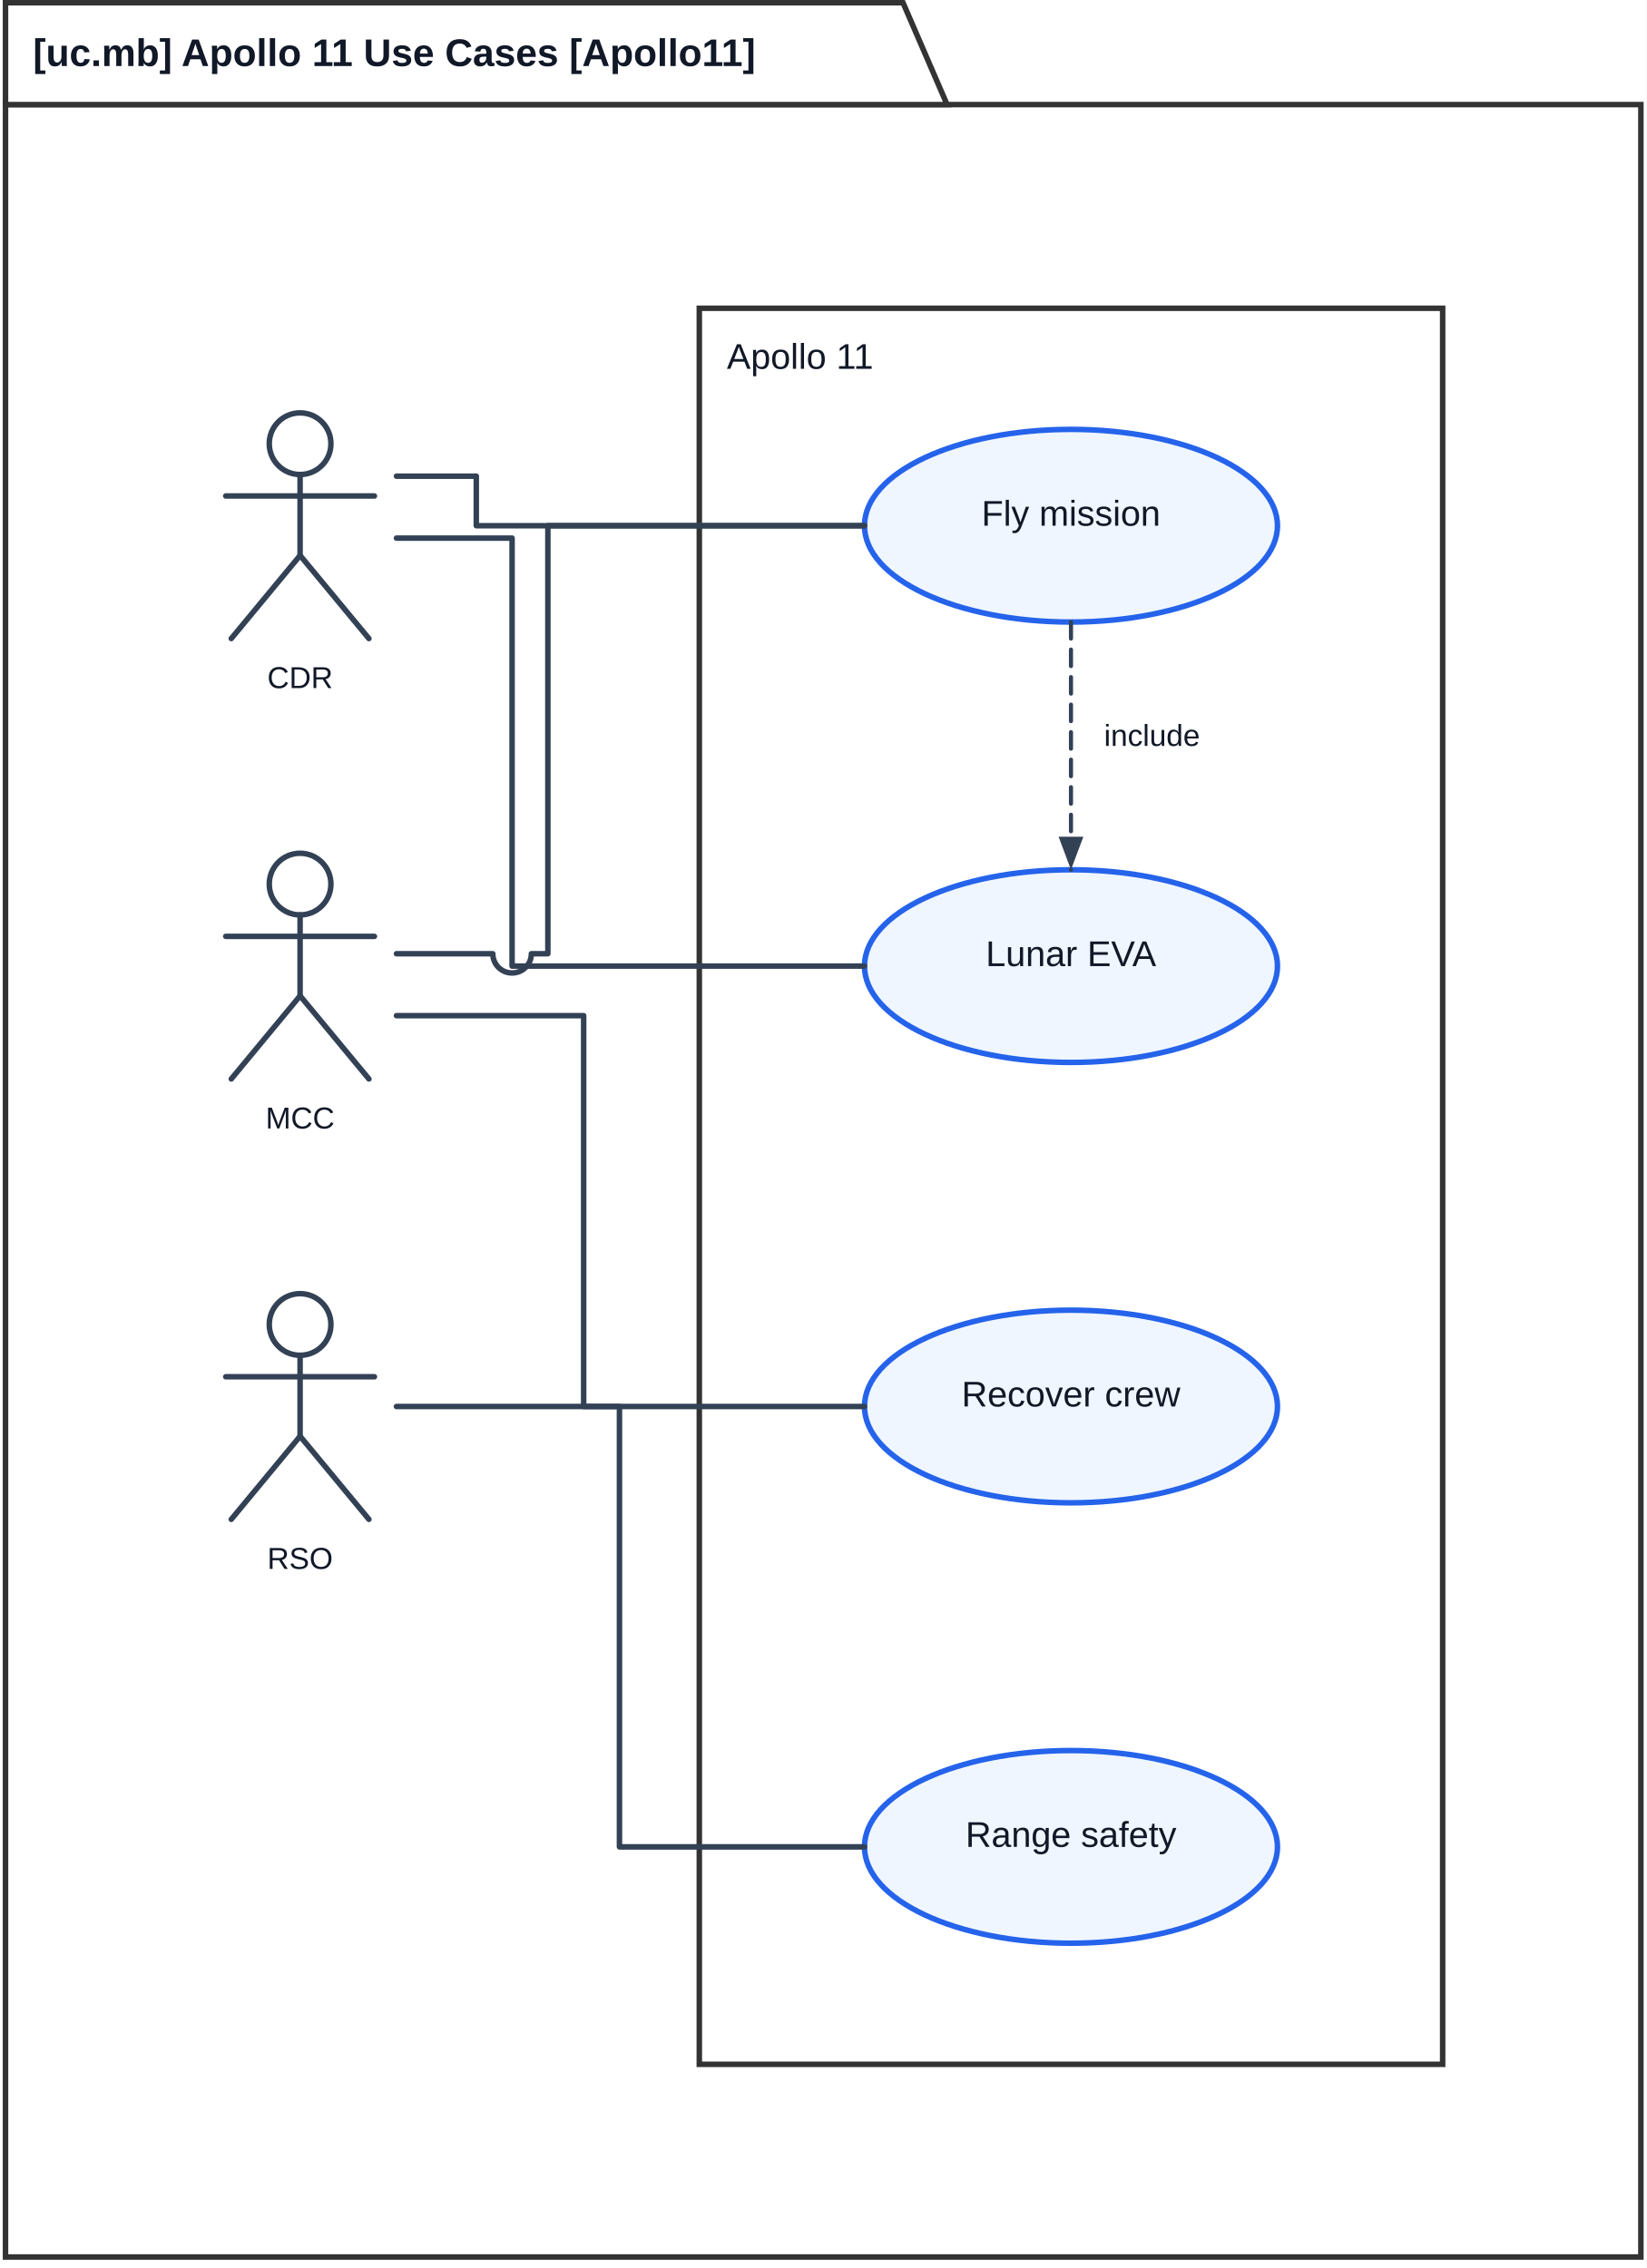
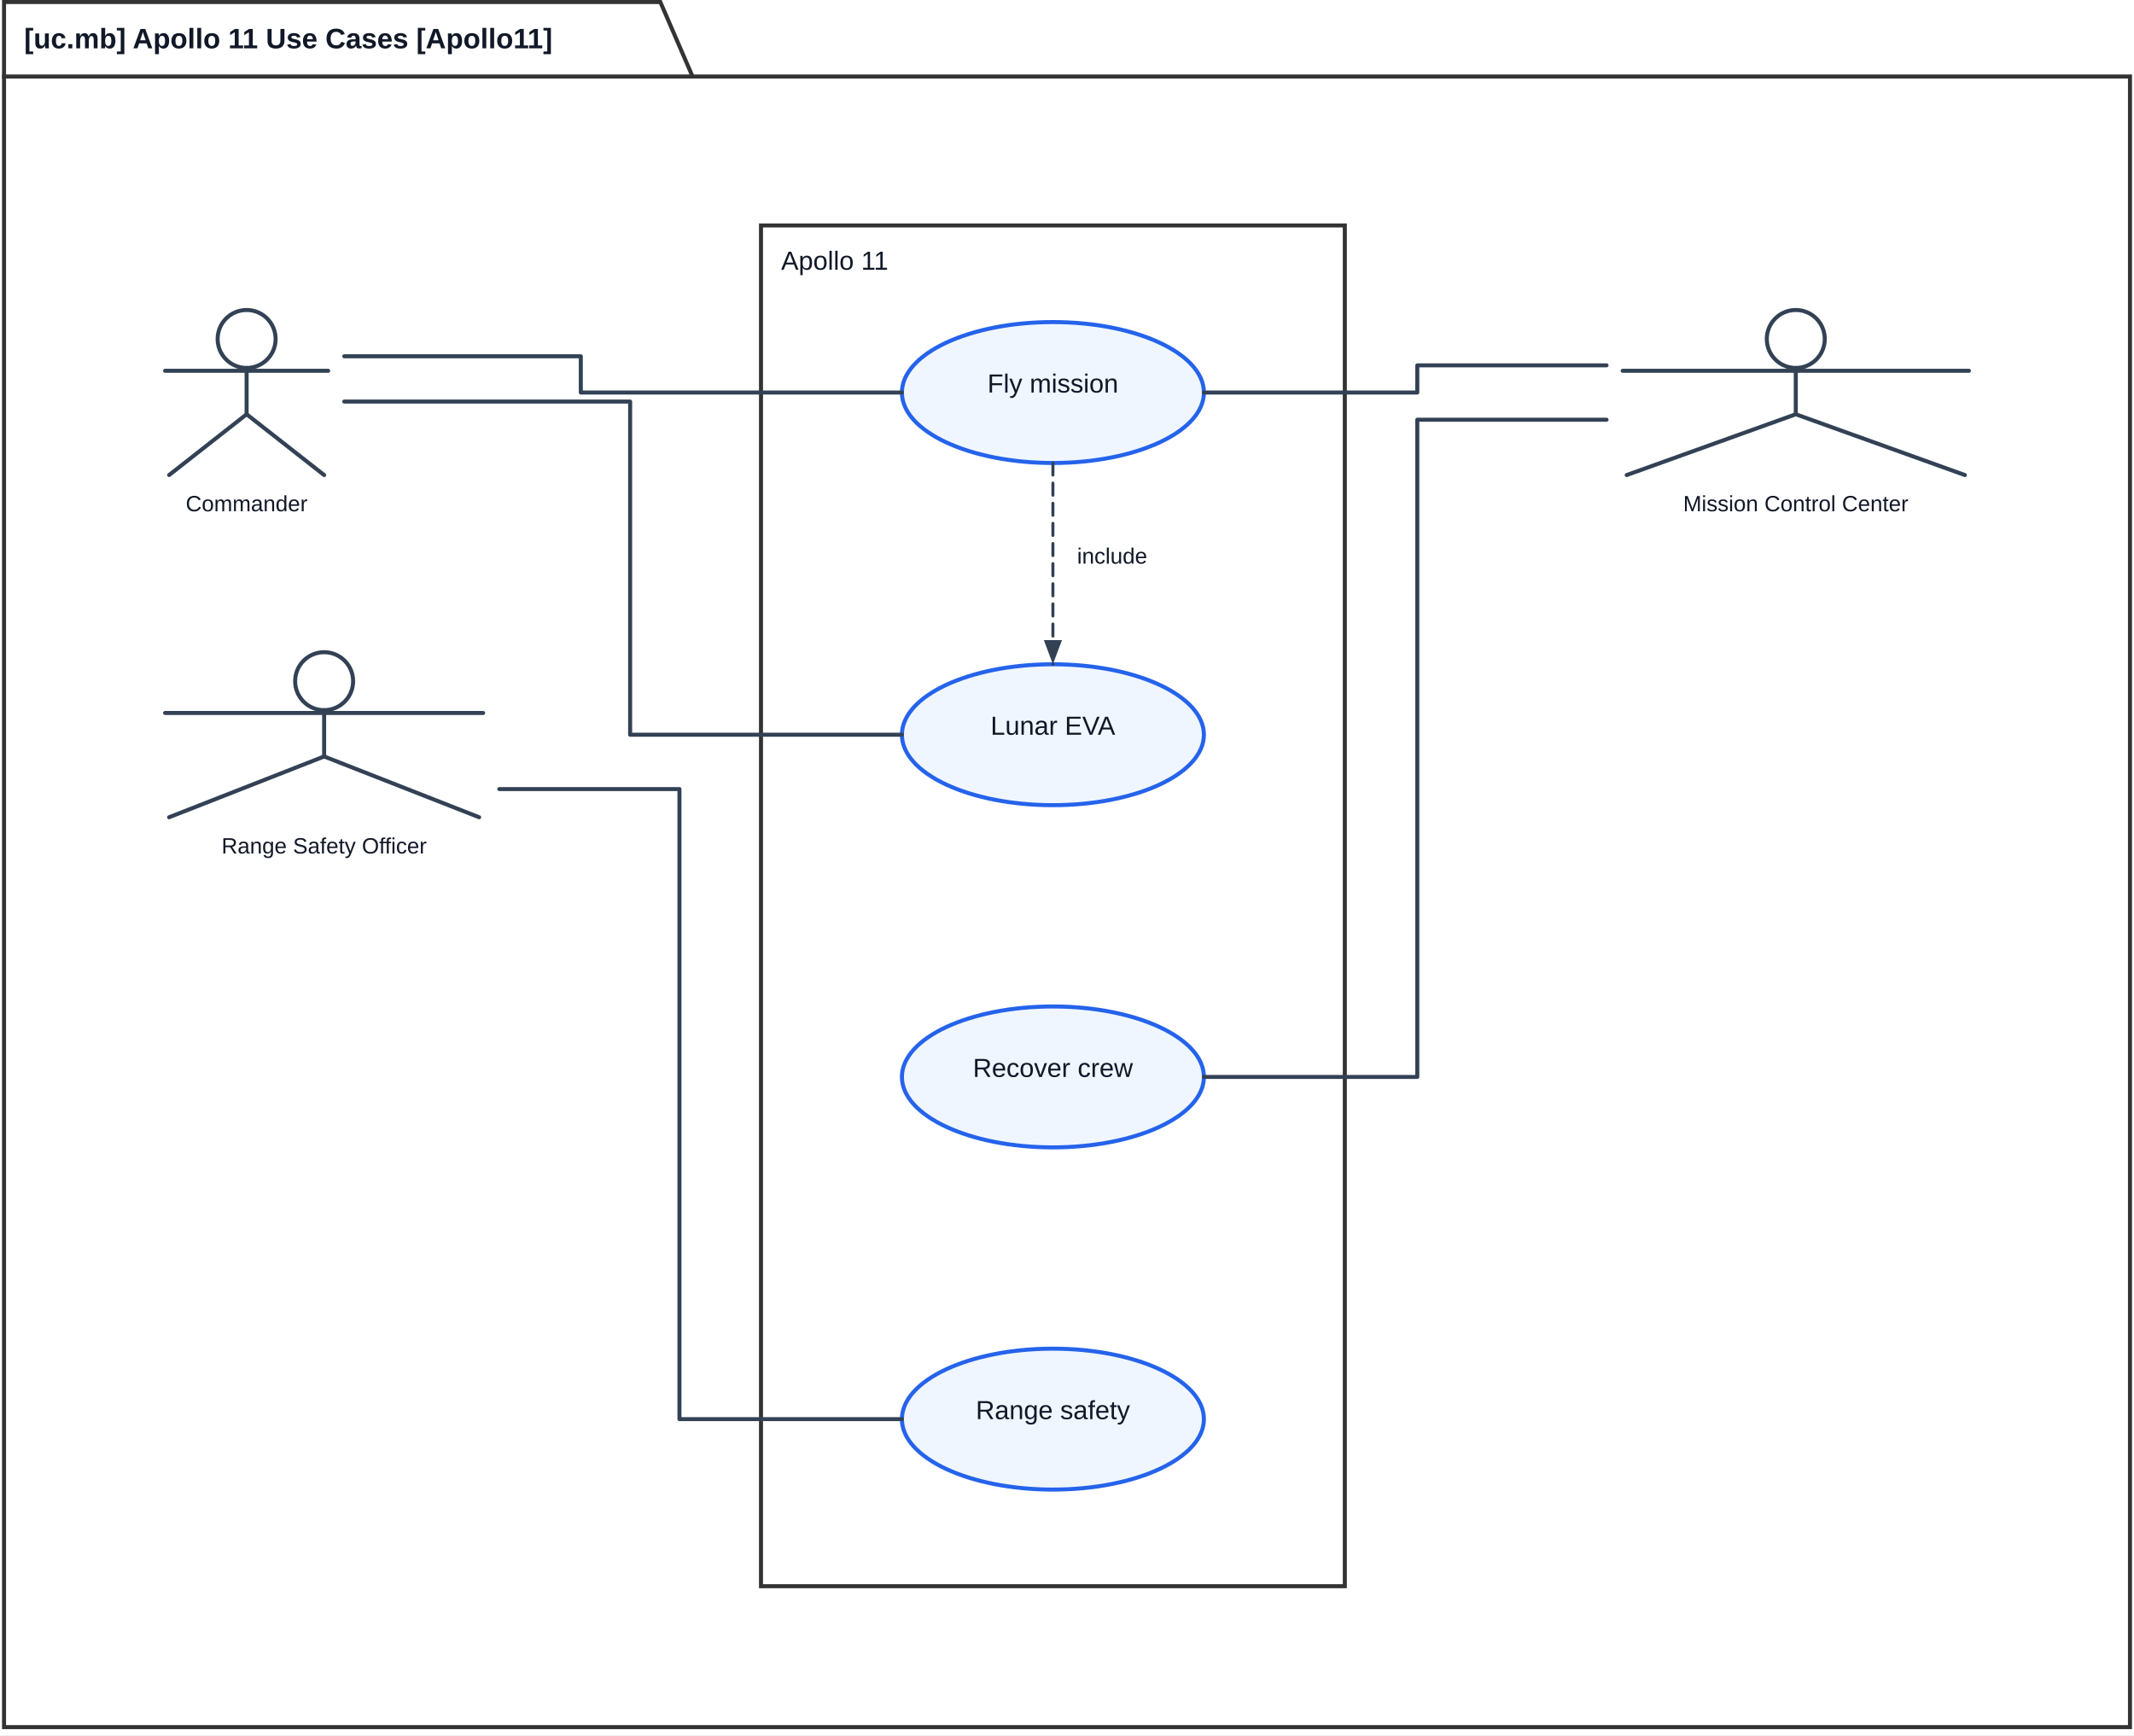
- <svg xmlns="http://www.w3.org/2000/svg" width="598" height="824" viewBox="0 0 598 824">
+ <svg xmlns="http://www.w3.org/2000/svg" width="1060" height="862" viewBox="0 0 1060 862">
  <defs>
    <style>text{font-family:Arial,Helvetica,sans-serif;fill:#111827}.label{font-size:13px}.small{font-size:11px}.header{font-size:14px;font-weight:600}</style>
    <marker id="arrow" markerWidth="8" markerHeight="6" refX="8" refY="3" orient="auto">
      <polygon points="0 0,8 3,0 6" fill="#1D4ED8" />
    </marker>
    <marker id="arrow-dark" markerWidth="8" markerHeight="6" refX="8" refY="3" orient="auto">
      <polygon points="0 0,8 3,0 6" fill="#334155" />
    </marker>
    <marker id="composition" markerWidth="12" markerHeight="12" refX="0" refY="6" orient="auto" markerUnits="strokeWidth">
      <polygon points="0 6,6 0,12 6,6 12" fill="#111827" stroke="#111827" />
    </marker>
  </defs>
-   <rect x="0" y="0" width="598" height="824" fill="#FFFFFF" />
-   <rect x="2" y="38" width="594" height="782" fill="none" stroke="#333333" stroke-width="2" />
+   <rect x="0" y="0" width="1060" height="862" fill="#FFFFFF" />
+   <rect x="2" y="38" width="1056" height="820" fill="none" stroke="#333333" stroke-width="2" />
  <path d="M 2 1 H 328 L 344 38 H 2 Z" fill="#FFFFFF" stroke="#333333" stroke-width="2" />
  <text class="header" x="12" y="24">[uc.mb] Apollo 11 Use Cases [Apollo11]</text>
-   <rect x="2" y="38" width="594" height="784" fill="none" stroke="#333333" stroke-width="0" />
+   <rect x="2" y="38" width="1056" height="822" fill="none" stroke="#333333" stroke-width="0" />
  <g transform="translate(2,40)">
-     <rect id="mission" x="252" y="72" width="270" height="638" rx="0" fill="#FFFFFF" stroke="#333333" stroke-width="2" />
-     <text class="label" x="262" y="94">Apollo 11</text>
-     <circle id="CDR" cx="107" cy="121.2" r="11.2" fill="#FFFFFF" stroke="#334155" stroke-width="2" />
-     <line x1="107" y1="132.4" x2="107" y2="161.8" stroke="#334155" stroke-width="2" stroke-linecap="round" />
-     <line x1="80" y1="140.2" x2="134" y2="140.2" stroke="#334155" stroke-width="2" stroke-linecap="round" />
-     <line x1="107" y1="161.8" x2="82" y2="192" stroke="#334155" stroke-width="2" stroke-linecap="round" />
-     <line x1="107" y1="161.8" x2="132" y2="192" stroke="#334155" stroke-width="2" stroke-linecap="round" />
-     <text class="small" text-anchor="middle" x="107" y="210">CDR</text>
-     <circle id="MCC" cx="107" cy="281.2" r="11.2" fill="#FFFFFF" stroke="#334155" stroke-width="2" />
-     <line x1="107" y1="292.4" x2="107" y2="321.8" stroke="#334155" stroke-width="2" stroke-linecap="round" />
-     <line x1="80" y1="300.2" x2="134" y2="300.2" stroke="#334155" stroke-width="2" stroke-linecap="round" />
-     <line x1="107" y1="321.8" x2="82" y2="352" stroke="#334155" stroke-width="2" stroke-linecap="round" />
-     <line x1="107" y1="321.8" x2="132" y2="352" stroke="#334155" stroke-width="2" stroke-linecap="round" />
-     <text class="small" text-anchor="middle" x="107" y="370">MCC</text>
-     <circle id="RSO" cx="107" cy="441.2" r="11.2" fill="#FFFFFF" stroke="#334155" stroke-width="2" />
-     <line x1="107" y1="452.4" x2="107" y2="481.8" stroke="#334155" stroke-width="2" stroke-linecap="round" />
-     <line x1="80" y1="460.2" x2="134" y2="460.2" stroke="#334155" stroke-width="2" stroke-linecap="round" />
-     <line x1="107" y1="481.8" x2="82" y2="512" stroke="#334155" stroke-width="2" stroke-linecap="round" />
-     <line x1="107" y1="481.8" x2="132" y2="512" stroke="#334155" stroke-width="2" stroke-linecap="round" />
-     <text class="small" text-anchor="middle" x="107" y="530">RSO</text>
-     <ellipse id="flyMissionUseCase" cx="387" cy="151" rx="75" ry="35" fill="#EFF6FF" stroke="#2563EB" stroke-width="2" />
-     <text class="label" text-anchor="middle" x="387" y="151">Fly mission</text>
-     <ellipse id="lunarEvaUseCase" cx="387" cy="311" rx="75" ry="35" fill="#EFF6FF" stroke="#2563EB" stroke-width="2" />
-     <text class="label" text-anchor="middle" x="387" y="311">Lunar EVA</text>
-     <ellipse id="recoverCrewUseCase" cx="387" cy="471" rx="75" ry="35" fill="#EFF6FF" stroke="#2563EB" stroke-width="2" />
-     <text class="label" text-anchor="middle" x="387" y="471">Recover crew</text>
-     <ellipse id="rangeSafetyUseCase" cx="387" cy="631" rx="75" ry="35" fill="#EFF6FF" stroke="#2563EB" stroke-width="2" />
-     <text class="label" text-anchor="middle" x="387" y="631">Range safety</text>
-     <path d="M 142,133 L 171,133 L 171,151 L 312,151" fill="none" stroke="#334155" stroke-width="2" stroke-linejoin="round" stroke-linecap="round" />
-     <path d="M 142,155.5 L 184,155.5 L 184,311 L 312,311" fill="none" stroke="#334155" stroke-width="2" stroke-linejoin="round" stroke-linecap="round" />
-     <path d="M 142,306.5 L 177,306.5 A 7 7 0 0 0 191,306.5 L 197,306.5 L 197,151 L 312,151" fill="none" stroke="#334155" stroke-width="2" stroke-linejoin="round" stroke-linecap="round" />
-     <path d="M 142,329 L 210,329 L 210,471 L 312,471" fill="none" stroke="#334155" stroke-width="2" stroke-linejoin="round" stroke-linecap="round" />
-     <path d="M 142,471 L 223,471 L 223,631 L 312,631" fill="none" stroke="#334155" stroke-width="2" stroke-linejoin="round" stroke-linecap="round" />
-     <path d="M 387,186 L 387,276" fill="none" stroke="#334155" stroke-width="1.5" stroke-linejoin="round" stroke-linecap="round" stroke-dasharray="6 4" marker-end="url(#arrow-dark)" />
-     <text class="small" x="399" y="231">include</text>
+     <rect id="mission" x="376" y="72" width="290" height="676" rx="0" fill="#FFFFFF" stroke="#333333" stroke-width="2" />
+     <text class="label" x="386" y="94">Apollo 11</text>
+     <circle id="CDR" cx="120.5" cy="128.4" r="14.4" fill="#FFFFFF" stroke="#334155" stroke-width="2" />
+     <line x1="120.5" y1="142.8" x2="120.5" y2="165.8" stroke="#334155" stroke-width="2" stroke-linecap="round" />
+     <line x1="80" y1="144.2" x2="161" y2="144.2" stroke="#334155" stroke-width="2" stroke-linecap="round" />
+     <line x1="120.5" y1="165.8" x2="82" y2="196" stroke="#334155" stroke-width="2" stroke-linecap="round" />
+     <line x1="120.5" y1="165.8" x2="159" y2="196" stroke="#334155" stroke-width="2" stroke-linecap="round" />
+     <text class="small" text-anchor="middle" x="120.5" y="214">Commander</text>
+     <circle id="RSO" cx="159" cy="298.4" r="14.4" fill="#FFFFFF" stroke="#334155" stroke-width="2" />
+     <line x1="159" y1="312.8" x2="159" y2="335.8" stroke="#334155" stroke-width="2" stroke-linecap="round" />
+     <line x1="80" y1="314.2" x2="238" y2="314.2" stroke="#334155" stroke-width="2" stroke-linecap="round" />
+     <line x1="159" y1="335.8" x2="82" y2="366" stroke="#334155" stroke-width="2" stroke-linecap="round" />
+     <line x1="159" y1="335.8" x2="236" y2="366" stroke="#334155" stroke-width="2" stroke-linecap="round" />
+     <text class="small" text-anchor="middle" x="159" y="384">Range Safety Officer</text>
+     <ellipse id="flyMissionUseCase" cx="521" cy="155" rx="75" ry="35" fill="#EFF6FF" stroke="#2563EB" stroke-width="2" />
+     <text class="label" text-anchor="middle" x="521" y="155">Fly mission</text>
+     <ellipse id="lunarEvaUseCase" cx="521" cy="325" rx="75" ry="35" fill="#EFF6FF" stroke="#2563EB" stroke-width="2" />
+     <text class="label" text-anchor="middle" x="521" y="325">Lunar EVA</text>
+     <ellipse id="recoverCrewUseCase" cx="521" cy="495" rx="75" ry="35" fill="#EFF6FF" stroke="#2563EB" stroke-width="2" />
+     <text class="label" text-anchor="middle" x="521" y="495">Recover crew</text>
+     <ellipse id="rangeSafetyUseCase" cx="521" cy="665" rx="75" ry="35" fill="#EFF6FF" stroke="#2563EB" stroke-width="2" />
+     <text class="label" text-anchor="middle" x="521" y="665">Range safety</text>
+     <circle id="MCC" cx="890" cy="128.4" r="14.4" fill="#FFFFFF" stroke="#334155" stroke-width="2" />
+     <line x1="890" y1="142.8" x2="890" y2="165.8" stroke="#334155" stroke-width="2" stroke-linecap="round" />
+     <line x1="804" y1="144.2" x2="976" y2="144.2" stroke="#334155" stroke-width="2" stroke-linecap="round" />
+     <line x1="890" y1="165.8" x2="806" y2="196" stroke="#334155" stroke-width="2" stroke-linecap="round" />
+     <line x1="890" y1="165.8" x2="974" y2="196" stroke="#334155" stroke-width="2" stroke-linecap="round" />
+     <text class="small" text-anchor="middle" x="890" y="214">Mission Control Center</text>
+     <path d="M 169,137 L 286.5,137 L 286.5,155 L 446,155" fill="none" stroke="#334155" stroke-width="2" stroke-linejoin="round" stroke-linecap="round" />
+     <path d="M 169,159.5 L 311,159.5 L 311,325 L 446,325" fill="none" stroke="#334155" stroke-width="2" stroke-linejoin="round" stroke-linecap="round" />
+     <path d="M 796,141.5 L 702,141.5 L 702,155 L 596,155" fill="none" stroke="#334155" stroke-width="2" stroke-linejoin="round" stroke-linecap="round" />
+     <path d="M 796,168.5 L 702,168.5 L 702,495 L 596,495" fill="none" stroke="#334155" stroke-width="2" stroke-linejoin="round" stroke-linecap="round" />
+     <path d="M 246,352 L 335.5,352 L 335.5,665 L 446,665" fill="none" stroke="#334155" stroke-width="2" stroke-linejoin="round" stroke-linecap="round" />
+     <path d="M 521,190 L 521,290" fill="none" stroke="#334155" stroke-width="1.5" stroke-linejoin="round" stroke-linecap="round" stroke-dasharray="6 4" marker-end="url(#arrow-dark)" />
+     <text class="small" x="533" y="240">include</text>
  </g>
</svg>
